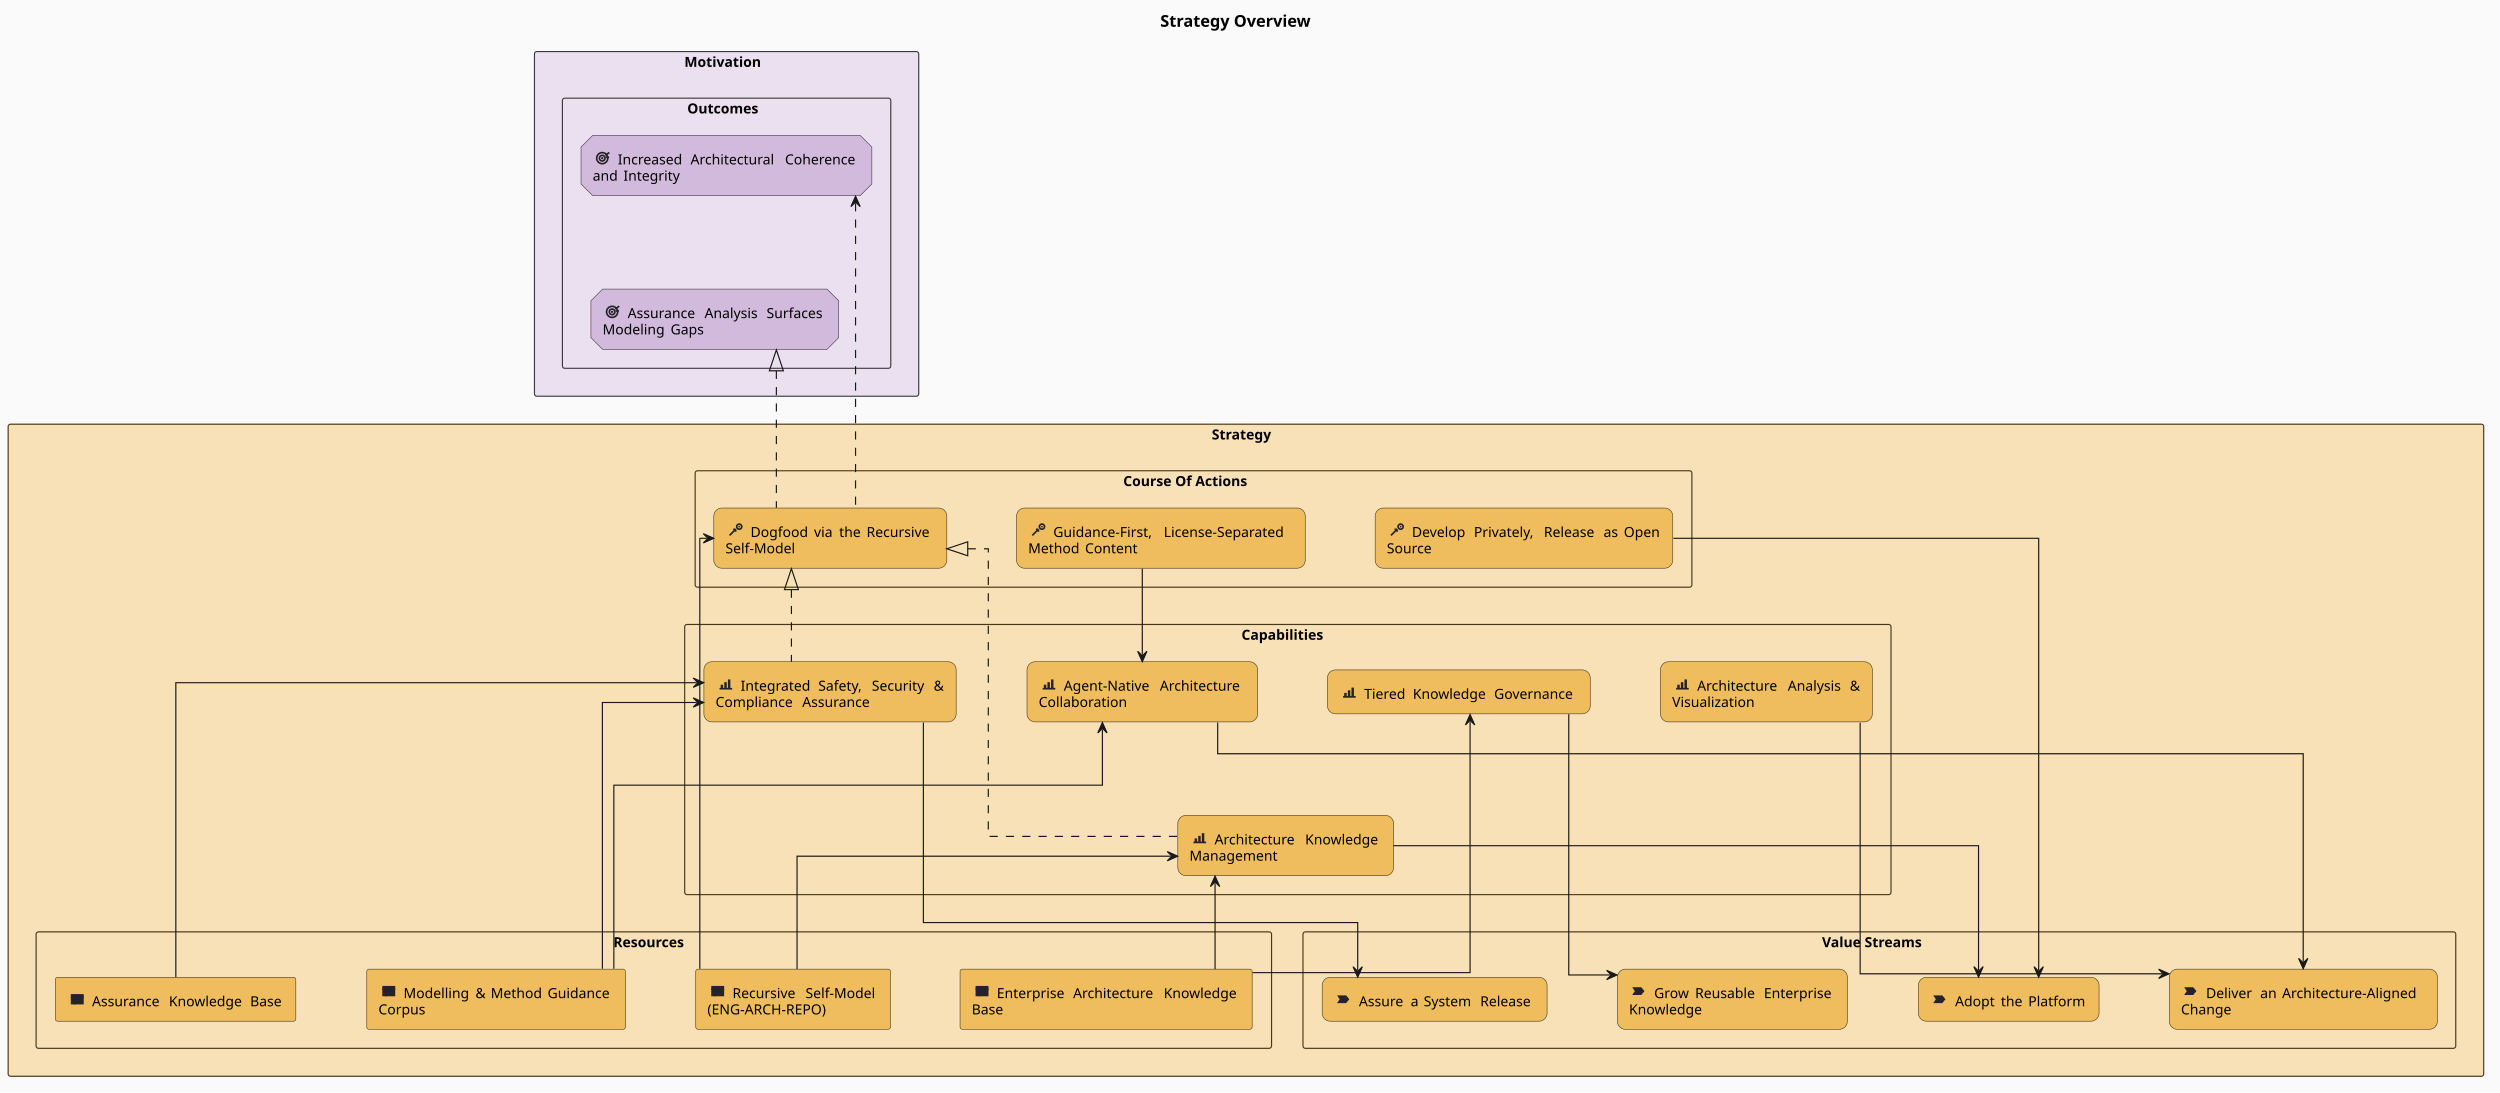
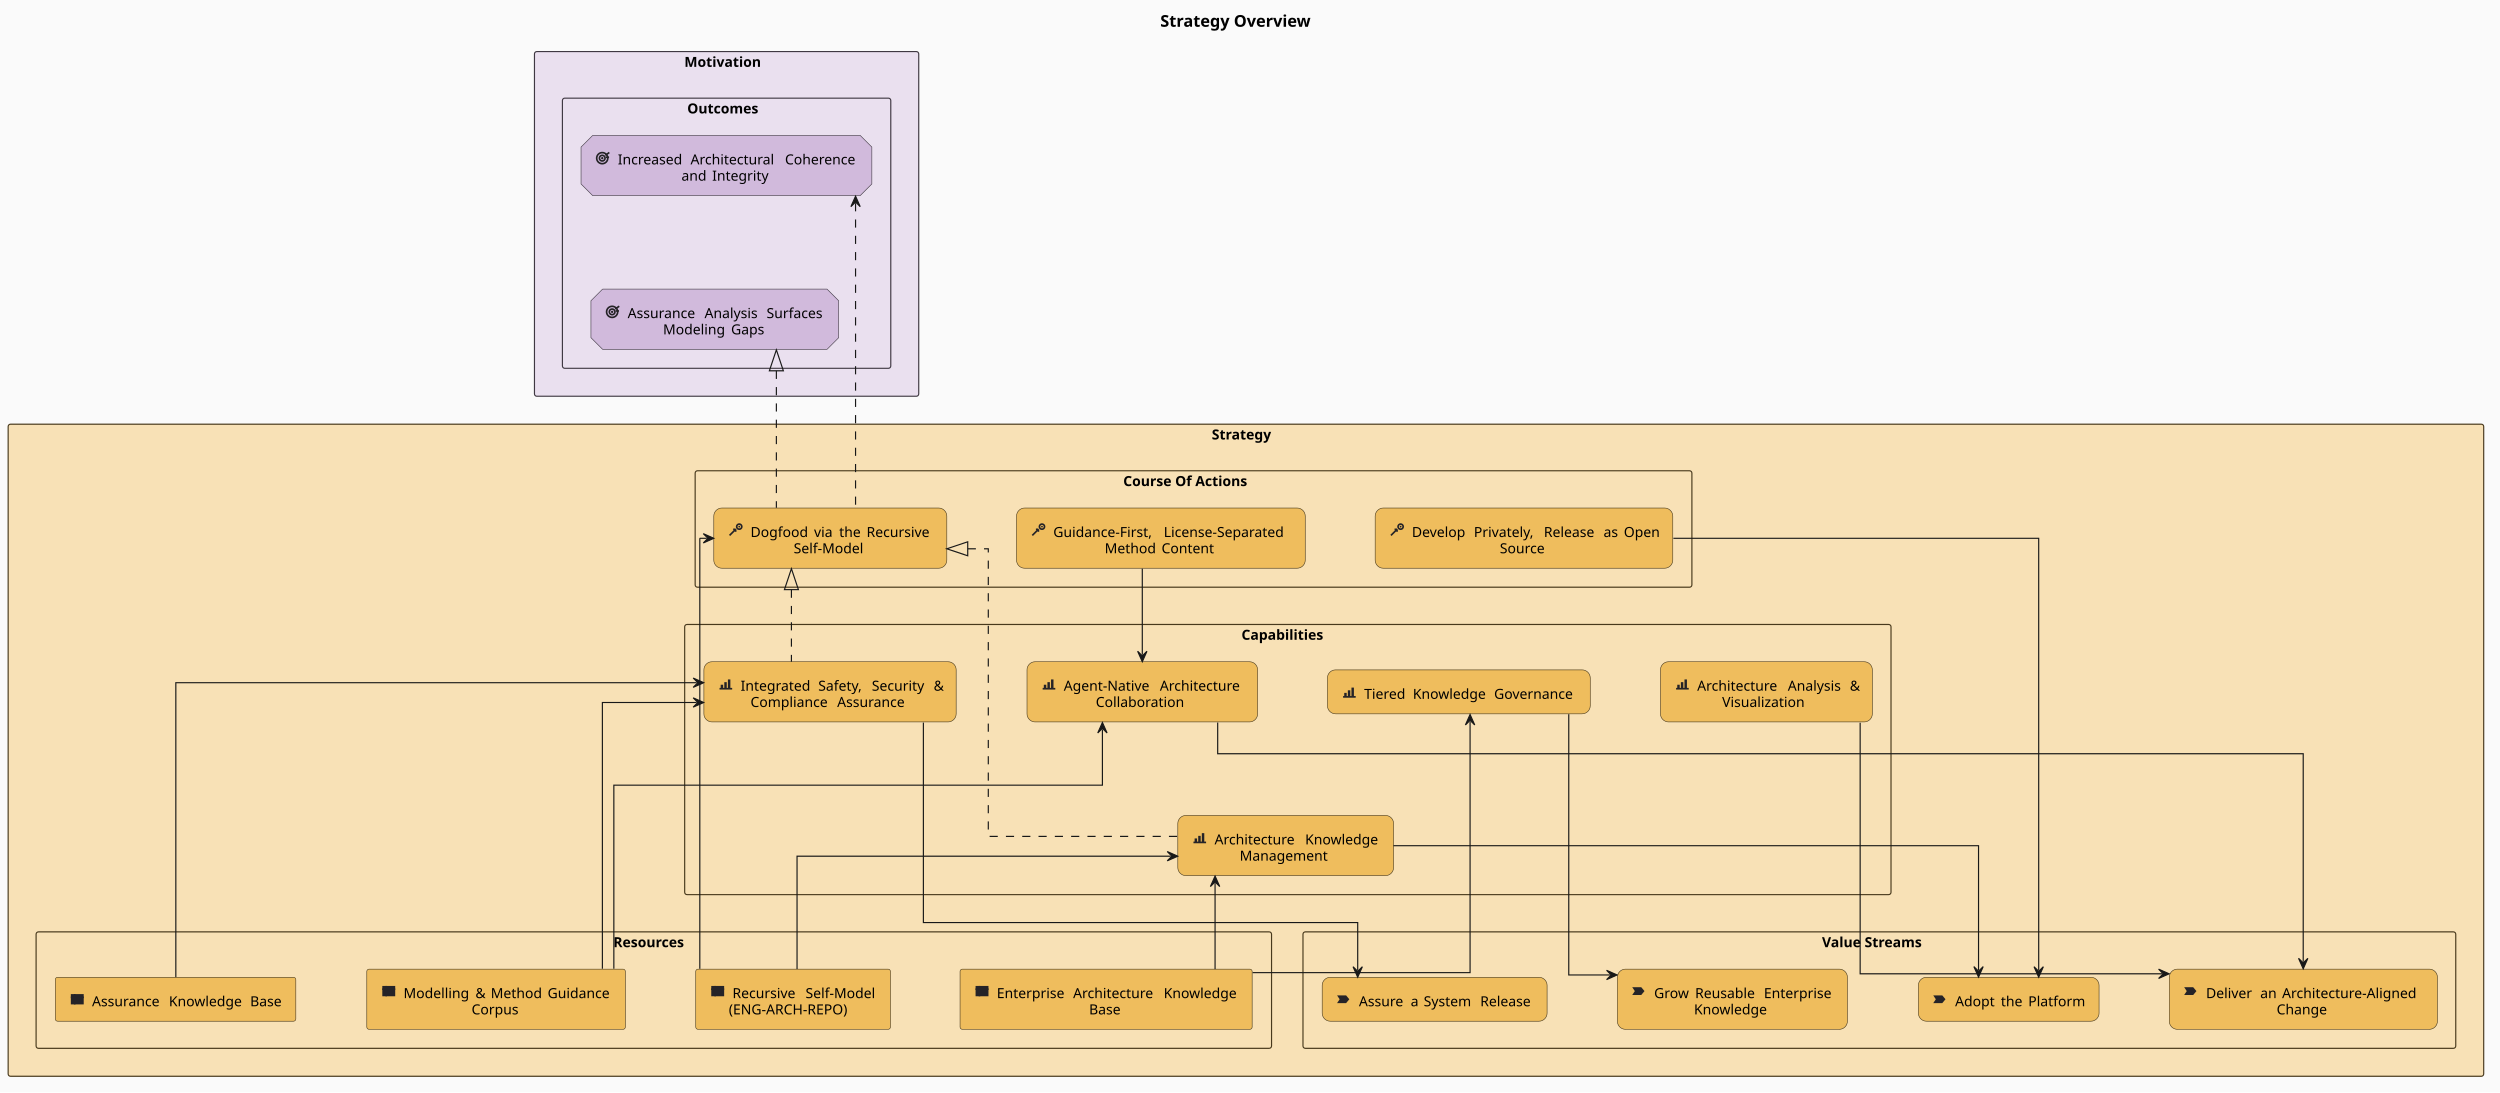
<svg xmlns="http://www.w3.org/2000/svg" contentStyleType="text/css" data-diagram-type="DESCRIPTION" height="938px" preserveAspectRatio="none" style="width:2147px;height:938px;background:#FAFAFA;" version="1.1" viewBox="0 0 2147 938" width="2147px" zoomAndPan="magnify">
  <defs />
  <g>
    <rect fill="#FAFAFA" height="938" style="stroke:none;stroke-width:1;" width="2147" x="0" y="0" />
-     <g class="title" data-source-line="205">
+     <g class="title" data-source-line="108">
      <text fill="#000000" font-family="sans-serif" font-size="14" font-weight="700" lengthAdjust="spacing" textLength="147.116" x="996.442" y="22.995">Strategy Overview</text>
    </g>
-     <g class="cluster" data-qualified-name="DOM_motivation" data-source-line="207" id="ent0002">
+     <g class="cluster" data-qualified-name="DOM_motivation" data-source-line="110" id="ent0002">
      <rect fill="#EAE0EF" height="296" rx="2" ry="2" style="stroke:#3F3842;stroke-width:1;" width="330" x="459" y="44.297" />
      <text fill="#000000" font-family="sans-serif" font-size="12" font-weight="700" lengthAdjust="spacing" textLength="72.592" x="587.704" y="57.435">Motivation</text>
    </g>
-     <g class="cluster" data-qualified-name="DOM_motivation.GRPT_motivation_1" data-source-line="208" id="ent0003">
+     <g class="cluster" data-qualified-name="DOM_motivation.GRPT_motivation_1" data-source-line="111" id="ent0003">
      <rect fill="#EAE0EF" height="232" rx="2" ry="2" style="stroke:#3F3842;stroke-width:1;" width="282" x="483" y="84.297" />
      <text fill="#000000" font-family="sans-serif" font-size="12" font-weight="700" lengthAdjust="spacing" textLength="67.623" x="590.188" y="97.436">Outcomes</text>
    </g>
-     <g class="cluster" data-qualified-name="DOM_strategy" data-source-line="216" id="ent0007">
+     <g class="cluster" data-qualified-name="DOM_strategy" data-source-line="119" id="ent0007">
      <rect fill="#F8E1B6" height="560" rx="2" ry="2" style="stroke:#48391C;stroke-width:1;" width="2126" x="7" y="364.297" />
      <text fill="#000000" font-family="sans-serif" font-size="12" font-weight="700" lengthAdjust="spacing" textLength="58.682" x="1040.659" y="377.435">Strategy</text>
    </g>
-     <g class="cluster" data-qualified-name="DOM_strategy.GRPT_strategy_1" data-source-line="217" id="ent0008">
+     <g class="cluster" data-qualified-name="DOM_strategy.GRPT_strategy_1" data-source-line="120" id="ent0008">
      <rect fill="#F8E1B6" height="100" rx="2" ry="2" style="stroke:#48391C;stroke-width:1;" width="856" x="597" y="404.297" />
      <text fill="#000000" font-family="sans-serif" font-size="12" font-weight="700" lengthAdjust="spacing" textLength="120.75" x="964.625" y="417.435">Course Of Actions</text>
    </g>
-     <g class="cluster" data-qualified-name="DOM_strategy.GRPT_strategy_2" data-source-line="225" id="ent0014">
+     <g class="cluster" data-qualified-name="DOM_strategy.GRPT_strategy_2" data-source-line="128" id="ent0014">
      <rect fill="#F8E1B6" height="232" rx="2" ry="2" style="stroke:#48391C;stroke-width:1;" width="1036" x="588" y="536.297" />
      <text fill="#000000" font-family="sans-serif" font-size="12" font-weight="700" lengthAdjust="spacing" textLength="79.652" x="1066.174" y="549.436">Capabilities</text>
    </g>
-     <g class="cluster" data-qualified-name="DOM_strategy.GRPT_strategy_3" data-source-line="237" id="ent0024">
+     <g class="cluster" data-qualified-name="DOM_strategy.GRPT_strategy_3" data-source-line="140" id="ent0024">
      <rect fill="#F8E1B6" height="100" rx="2" ry="2" style="stroke:#48391C;stroke-width:1;" width="1061" x="31" y="800.297" />
      <text fill="#000000" font-family="sans-serif" font-size="12" font-weight="700" lengthAdjust="spacing" textLength="69.621" x="526.689" y="813.436">Resources</text>
    </g>
-     <g class="cluster" data-qualified-name="DOM_strategy.GRPT_strategy_4" data-source-line="247" id="ent0032">
+     <g class="cluster" data-qualified-name="DOM_strategy.GRPT_strategy_4" data-source-line="150" id="ent0032">
      <rect fill="#F8E1B6" height="100" rx="2" ry="2" style="stroke:#48391C;stroke-width:1;" width="990" x="1119" y="800.297" />
      <text fill="#000000" font-family="sans-serif" font-size="12" font-weight="700" lengthAdjust="spacing" textLength="98.537" x="1564.731" y="813.436">Value Streams</text>
    </g>
-     <g class="entity" data-qualified-name="DOM_motivation.GRPT_motivation_1.OUT_LrpdG0" data-source-line="209" id="ent0004">
+     <g class="entity" data-qualified-name="DOM_motivation.GRPT_motivation_1.OUT_LrpdG0" data-source-line="112" id="ent0004">
      <path d="M509,116.297 L738.739,116.297 L748.739,126.297 L748.739,157.989 L738.739,167.989 L509,167.989 L499,157.989 L499,126.297 L509,116.297" fill="#D1BADC" style="stroke:#3F3842;stroke-width:0.5;" />
      <ellipse cx="517.197" cy="135.823" fill="none" rx="4.763" ry="4.763" style="stroke:#252327;stroke-width:1.44;" />
      <ellipse cx="517.197" cy="135.823" fill="none" rx="2.437" ry="2.437" style="stroke:#252327;stroke-width:1.44;" />
      <path d="M520.276,133.973 L519.434,132.799 L522.868,130.362 L523.71,131.536" fill="#252327" />
      <path d="M520.298,134.328 L523.068,134.328 L523.068,135.768 L520.298,135.768" fill="#252327" />
      <ellipse cx="517.197" cy="135.823" fill="#252327" rx="0.997" ry="0.997" style="stroke:none;stroke-width:1.44;" />
      <text fill="#000000" font-family="sans-serif" font-size="12" lengthAdjust="spacing" textLength="3.814" x="526.723" y="141.19"> </text>
      <text fill="#000000" font-family="sans-serif" font-size="12" lengthAdjust="spacing" textLength="58.664" x="530.538" y="141.19">Increased</text>
      <text fill="#000000" font-family="sans-serif" font-size="12" lengthAdjust="spacing" textLength="3.814" x="589.202" y="141.19"> </text>
      <text fill="#000000" font-family="sans-serif" font-size="12" lengthAdjust="spacing" textLength="77.297" x="593.016" y="141.19">Architectural</text>
      <text fill="#000000" font-family="sans-serif" font-size="12" lengthAdjust="spacing" textLength="3.814" x="670.313" y="141.19"> </text>
      <text fill="#000000" font-family="sans-serif" font-size="12" lengthAdjust="spacing" textLength="64.611" x="674.127" y="141.19">Coherence</text>
-       <text fill="#000000" font-family="sans-serif" font-size="12" lengthAdjust="spacing" textLength="22.576" x="509" y="155.159">and</text>
-       <text fill="#000000" font-family="sans-serif" font-size="12" lengthAdjust="spacing" textLength="3.814" x="531.576" y="155.159"> </text>
-       <text fill="#000000" font-family="sans-serif" font-size="12" lengthAdjust="spacing" textLength="50.924" x="535.391" y="155.159">Integrity</text>
-     </g>
-     <g class="entity" data-qualified-name="DOM_motivation.GRPT_motivation_1.OUT_Vhhne7" data-source-line="210" id="ent0005">
+       <text fill="#000000" font-family="sans-serif" font-size="12" lengthAdjust="spacing" textLength="22.576" x="585.212" y="155.159">and</text>
+       <text fill="#000000" font-family="sans-serif" font-size="12" lengthAdjust="spacing" textLength="3.814" x="607.788" y="155.159"> </text>
+       <text fill="#000000" font-family="sans-serif" font-size="12" lengthAdjust="spacing" textLength="50.924" x="611.603" y="155.159">Integrity</text>
+     </g>
+     <g class="entity" data-qualified-name="DOM_motivation.GRPT_motivation_1.OUT_Vhhne7" data-source-line="113" id="ent0005">
      <path d="M517.5,248.297 L710.266,248.297 L720.266,258.297 L720.266,289.989 L710.266,299.989 L517.5,299.989 L507.5,289.989 L507.5,258.297 L517.5,248.297" fill="#D1BADC" style="stroke:#3F3842;stroke-width:0.5;" />
      <ellipse cx="525.697" cy="267.823" fill="none" rx="4.763" ry="4.763" style="stroke:#252327;stroke-width:1.44;" />
      <ellipse cx="525.697" cy="267.823" fill="none" rx="2.437" ry="2.437" style="stroke:#252327;stroke-width:1.44;" />
      <path d="M528.776,265.973 L527.934,264.799 L531.368,262.362 L532.21,263.536" fill="#252327" />
      <path d="M528.798,266.328 L531.568,266.328 L531.568,267.768 L528.798,267.768" fill="#252327" />
      <ellipse cx="525.697" cy="267.823" fill="#252327" rx="0.997" ry="0.997" style="stroke:none;stroke-width:1.44;" />
      <text fill="#000000" font-family="sans-serif" font-size="12" lengthAdjust="spacing" textLength="3.814" x="535.223" y="273.19"> </text>
      <text fill="#000000" font-family="sans-serif" font-size="12" lengthAdjust="spacing" textLength="62.191" x="539.038" y="273.19">Assurance</text>
      <text fill="#000000" font-family="sans-serif" font-size="12" lengthAdjust="spacing" textLength="3.814" x="601.229" y="273.19"> </text>
      <text fill="#000000" font-family="sans-serif" font-size="12" lengthAdjust="spacing" textLength="49.441" x="605.043" y="273.19">Analysis</text>
      <text fill="#000000" font-family="sans-serif" font-size="12" lengthAdjust="spacing" textLength="3.814" x="654.485" y="273.19"> </text>
      <text fill="#000000" font-family="sans-serif" font-size="12" lengthAdjust="spacing" textLength="51.967" x="658.299" y="273.19">Surfaces</text>
-       <text fill="#000000" font-family="sans-serif" font-size="12" lengthAdjust="spacing" textLength="54.586" x="517.5" y="287.159">Modeling</text>
-       <text fill="#000000" font-family="sans-serif" font-size="12" lengthAdjust="spacing" textLength="3.814" x="572.086" y="287.159"> </text>
-       <text fill="#000000" font-family="sans-serif" font-size="12" lengthAdjust="spacing" textLength="30.521" x="575.9" y="287.159">Gaps</text>
-     </g>
-     <g class="entity" data-qualified-name="DOM_strategy.GRPT_strategy_1.COA_F9mwVZ" data-source-line="218" id="ent0009">
+       <text fill="#000000" font-family="sans-serif" font-size="12" lengthAdjust="spacing" textLength="54.586" x="569.422" y="287.159">Modeling</text>
+       <text fill="#000000" font-family="sans-serif" font-size="12" lengthAdjust="spacing" textLength="3.814" x="624.008" y="287.159"> </text>
+       <text fill="#000000" font-family="sans-serif" font-size="12" lengthAdjust="spacing" textLength="30.521" x="627.822" y="287.159">Gaps</text>
+     </g>
+     <g class="entity" data-qualified-name="DOM_strategy.GRPT_strategy_1.COA_F9mwVZ" data-source-line="121" id="ent0009">
      <rect fill="#EFBD5D" height="51.692" rx="7" ry="7" style="stroke:#48391C;stroke-width:0.5;" width="247.952" x="873" y="436.297" />
      <ellipse cx="894.852" cy="452.278" fill="none" rx="2.215" ry="2.215" style="stroke:#252327;stroke-width:1.44;" />
      <ellipse cx="894.852" cy="452.278" fill="#252327" rx="0.775" ry="0.775" style="stroke:none;stroke-width:1.44;" />
      <path d="M887.054,460.32 L886.035,459.301 L891.241,454.095 L892.26,455.114" fill="#252327" />
      <path d="M889.646,453.885 L891.751,453.885 L891.751,455.325 L889.646,455.325" fill="#252327" />
      <path d="M891.031,454.605 L891.031,456.709 L892.471,456.709 L892.471,454.605" fill="#252327" />
      <text fill="#000000" font-family="sans-serif" font-size="12" lengthAdjust="spacing" textLength="3.814" x="900.723" y="461.19"> </text>
      <text fill="#000000" font-family="sans-serif" font-size="12" lengthAdjust="spacing" textLength="91.066" x="904.538" y="461.19">Guidance-First,</text>
      <text fill="#000000" font-family="sans-serif" font-size="12" lengthAdjust="spacing" textLength="3.814" x="995.604" y="461.19"> </text>
      <text fill="#000000" font-family="sans-serif" font-size="12" lengthAdjust="spacing" textLength="111.533" x="999.418" y="461.19">License-Separated</text>
-       <text fill="#000000" font-family="sans-serif" font-size="12" lengthAdjust="spacing" textLength="45.006" x="883" y="475.159">Method</text>
-       <text fill="#000000" font-family="sans-serif" font-size="12" lengthAdjust="spacing" textLength="3.814" x="928.006" y="475.159"> </text>
-       <text fill="#000000" font-family="sans-serif" font-size="12" lengthAdjust="spacing" textLength="47.725" x="931.82" y="475.159">Content</text>
-     </g>
-     <g class="entity" data-qualified-name="DOM_strategy.GRPT_strategy_1.COA_FI0Xbj" data-source-line="219" id="ent0010">
+       <text fill="#000000" font-family="sans-serif" font-size="12" lengthAdjust="spacing" textLength="45.006" x="948.703" y="475.159">Method</text>
+       <text fill="#000000" font-family="sans-serif" font-size="12" lengthAdjust="spacing" textLength="3.814" x="993.709" y="475.159"> </text>
+       <text fill="#000000" font-family="sans-serif" font-size="12" lengthAdjust="spacing" textLength="47.725" x="997.524" y="475.159">Content</text>
+     </g>
+     <g class="entity" data-qualified-name="DOM_strategy.GRPT_strategy_1.COA_FI0Xbj" data-source-line="122" id="ent0010">
      <rect fill="#EFBD5D" height="51.692" rx="7" ry="7" style="stroke:#48391C;stroke-width:0.5;" width="200.116" x="613" y="436.297" />
      <ellipse cx="634.852" cy="452.278" fill="none" rx="2.215" ry="2.215" style="stroke:#252327;stroke-width:1.44;" />
      <ellipse cx="634.852" cy="452.278" fill="#252327" rx="0.775" ry="0.775" style="stroke:none;stroke-width:1.44;" />
      <path d="M627.054,460.32 L626.035,459.301 L631.241,454.095 L632.26,455.114" fill="#252327" />
      <path d="M629.646,453.885 L631.751,453.885 L631.751,455.325 L629.646,455.325" fill="#252327" />
      <path d="M631.031,454.605 L631.031,456.709 L632.471,456.709 L632.471,454.605" fill="#252327" />
      <text fill="#000000" font-family="sans-serif" font-size="12" lengthAdjust="spacing" textLength="3.814" x="640.723" y="461.19"> </text>
      <text fill="#000000" font-family="sans-serif" font-size="12" lengthAdjust="spacing" textLength="50.725" x="644.538" y="461.19">Dogfood</text>
      <text fill="#000000" font-family="sans-serif" font-size="12" lengthAdjust="spacing" textLength="3.814" x="695.262" y="461.19"> </text>
      <text fill="#000000" font-family="sans-serif" font-size="12" lengthAdjust="spacing" textLength="17.789" x="699.077" y="461.19">via</text>
      <text fill="#000000" font-family="sans-serif" font-size="12" lengthAdjust="spacing" textLength="3.814" x="716.866" y="461.19"> </text>
      <text fill="#000000" font-family="sans-serif" font-size="12" lengthAdjust="spacing" textLength="19.693" x="720.68" y="461.19">the</text>
      <text fill="#000000" font-family="sans-serif" font-size="12" lengthAdjust="spacing" textLength="3.814" x="740.374" y="461.19"> </text>
      <text fill="#000000" font-family="sans-serif" font-size="12" lengthAdjust="spacing" textLength="58.928" x="744.188" y="461.19">Recursive</text>
-       <text fill="#000000" font-family="sans-serif" font-size="12" lengthAdjust="spacing" textLength="62.918" x="623" y="475.159">Self-Model</text>
-     </g>
-     <g class="entity" data-qualified-name="DOM_strategy.GRPT_strategy_1.COA_jckOJG" data-source-line="220" id="ent0011">
+       <text fill="#000000" font-family="sans-serif" font-size="12" lengthAdjust="spacing" textLength="62.918" x="681.599" y="475.159">Self-Model</text>
+     </g>
+     <g class="entity" data-qualified-name="DOM_strategy.GRPT_strategy_1.COA_jckOJG" data-source-line="123" id="ent0011">
      <rect fill="#EFBD5D" height="51.692" rx="7" ry="7" style="stroke:#48391C;stroke-width:0.5;" width="255.575" x="1181" y="436.297" />
      <ellipse cx="1202.852" cy="452.278" fill="none" rx="2.215" ry="2.215" style="stroke:#252327;stroke-width:1.44;" />
      <ellipse cx="1202.852" cy="452.278" fill="#252327" rx="0.775" ry="0.775" style="stroke:none;stroke-width:1.44;" />
      <path d="M1195.054,460.32 L1194.035,459.301 L1199.241,454.095 L1200.26,455.114" fill="#252327" />
      <path d="M1197.646,453.885 L1199.751,453.885 L1199.751,455.325 L1197.646,455.325" fill="#252327" />
      <path d="M1199.031,454.605 L1199.031,456.709 L1200.471,456.709 L1200.471,454.605" fill="#252327" />
      <text fill="#000000" font-family="sans-serif" font-size="12" lengthAdjust="spacing" textLength="3.814" x="1208.723" y="461.19"> </text>
      <text fill="#000000" font-family="sans-serif" font-size="12" lengthAdjust="spacing" textLength="49.4" x="1212.537" y="461.19">Develop</text>
      <text fill="#000000" font-family="sans-serif" font-size="12" lengthAdjust="spacing" textLength="3.814" x="1261.938" y="461.19"> </text>
      <text fill="#000000" font-family="sans-serif" font-size="12" lengthAdjust="spacing" textLength="56.297" x="1265.752" y="461.19">Privately,</text>
      <text fill="#000000" font-family="sans-serif" font-size="12" lengthAdjust="spacing" textLength="3.814" x="1322.049" y="461.19"> </text>
      <text fill="#000000" font-family="sans-serif" font-size="12" lengthAdjust="spacing" textLength="47.426" x="1325.864" y="461.19">Release</text>
      <text fill="#000000" font-family="sans-serif" font-size="12" lengthAdjust="spacing" textLength="3.814" x="1373.29" y="461.19"> </text>
      <text fill="#000000" font-family="sans-serif" font-size="12" lengthAdjust="spacing" textLength="13.605" x="1377.104" y="461.19">as</text>
      <text fill="#000000" font-family="sans-serif" font-size="12" lengthAdjust="spacing" textLength="3.814" x="1390.709" y="461.19"> </text>
      <text fill="#000000" font-family="sans-serif" font-size="12" lengthAdjust="spacing" textLength="32.051" x="1394.524" y="461.19">Open</text>
-       <text fill="#000000" font-family="sans-serif" font-size="12" lengthAdjust="spacing" textLength="41.478" x="1191" y="475.159">Source</text>
-     </g>
-     <g class="entity" data-qualified-name="DOM_strategy.GRPT_strategy_2.CAP_0kQIHh" data-source-line="226" id="ent0015">
+       <text fill="#000000" font-family="sans-serif" font-size="12" lengthAdjust="spacing" textLength="41.478" x="1288.048" y="475.159">Source</text>
+     </g>
+     <g class="entity" data-qualified-name="DOM_strategy.GRPT_strategy_2.CAP_0kQIHh" data-source-line="129" id="ent0015">
      <rect fill="#EFBD5D" height="51.692" rx="7" ry="7" style="stroke:#48391C;stroke-width:0.5;" width="181.958" x="1426" y="568.297" />
      <path d="M1439.434,590.758 L1450.289,590.758 L1450.289,592.198 L1439.434,592.198" fill="#252327" />
      <path d="M1440.431,588.045 L1442.535,588.045 L1442.535,591.478 L1440.431,591.478" fill="#252327" />
      <path d="M1443.532,585.829 L1445.637,585.829 L1445.637,591.478 L1443.532,591.478" fill="#252327" />
      <path d="M1446.634,583.503 L1448.738,583.503 L1448.738,591.478 L1446.634,591.478" fill="#252327" />
      <text fill="#000000" font-family="sans-serif" font-size="12" lengthAdjust="spacing" textLength="3.814" x="1453.723" y="593.19"> </text>
      <text fill="#000000" font-family="sans-serif" font-size="12" lengthAdjust="spacing" textLength="73.992" x="1457.537" y="593.19">Architecture</text>
      <text fill="#000000" font-family="sans-serif" font-size="12" lengthAdjust="spacing" textLength="3.814" x="1531.53" y="593.19"> </text>
      <text fill="#000000" font-family="sans-serif" font-size="12" lengthAdjust="spacing" textLength="49.441" x="1535.344" y="593.19">Analysis</text>
      <text fill="#000000" font-family="sans-serif" font-size="12" lengthAdjust="spacing" textLength="3.814" x="1584.786" y="593.19"> </text>
      <text fill="#000000" font-family="sans-serif" font-size="12" lengthAdjust="spacing" textLength="9.357" x="1588.6" y="593.19">&amp;</text>
-       <text fill="#000000" font-family="sans-serif" font-size="12" lengthAdjust="spacing" textLength="76.061" x="1436" y="607.159">Visualization</text>
-     </g>
-     <g class="entity" data-qualified-name="DOM_strategy.GRPT_strategy_2.CAP_Eb_x83" data-source-line="227" id="ent0016">
+       <text fill="#000000" font-family="sans-serif" font-size="12" lengthAdjust="spacing" textLength="76.061" x="1478.948" y="607.159">Visualization</text>
+     </g>
+     <g class="entity" data-qualified-name="DOM_strategy.GRPT_strategy_2.CAP_Eb_x83" data-source-line="130" id="ent0016">
      <rect fill="#EFBD5D" height="51.692" rx="7" ry="7" style="stroke:#48391C;stroke-width:0.5;" width="216.657" x="604.5" y="568.297" />
      <path d="M617.934,590.758 L628.789,590.758 L628.789,592.198 L617.934,592.198" fill="#252327" />
      <path d="M618.931,588.045 L621.035,588.045 L621.035,591.478 L618.931,591.478" fill="#252327" />
      <path d="M622.032,585.829 L624.137,585.829 L624.137,591.478 L622.032,591.478" fill="#252327" />
      <path d="M625.134,583.503 L627.239,583.503 L627.239,591.478 L625.134,591.478" fill="#252327" />
      <text fill="#000000" font-family="sans-serif" font-size="12" lengthAdjust="spacing" textLength="3.814" x="632.223" y="593.19"> </text>
      <text fill="#000000" font-family="sans-serif" font-size="12" lengthAdjust="spacing" textLength="62.842" x="636.038" y="593.19">Integrated</text>
      <text fill="#000000" font-family="sans-serif" font-size="12" lengthAdjust="spacing" textLength="3.814" x="698.879" y="593.19"> </text>
      <text fill="#000000" font-family="sans-serif" font-size="12" lengthAdjust="spacing" textLength="42.199" x="702.694" y="593.19">Safety,</text>
      <text fill="#000000" font-family="sans-serif" font-size="12" lengthAdjust="spacing" textLength="3.814" x="744.893" y="593.19"> </text>
      <text fill="#000000" font-family="sans-serif" font-size="12" lengthAdjust="spacing" textLength="49.277" x="748.707" y="593.19">Security</text>
      <text fill="#000000" font-family="sans-serif" font-size="12" lengthAdjust="spacing" textLength="3.814" x="797.985" y="593.19"> </text>
      <text fill="#000000" font-family="sans-serif" font-size="12" lengthAdjust="spacing" textLength="9.357" x="801.799" y="593.19">&amp;</text>
-       <text fill="#000000" font-family="sans-serif" font-size="12" lengthAdjust="spacing" textLength="70.635" x="614.5" y="607.159">Compliance</text>
-       <text fill="#000000" font-family="sans-serif" font-size="12" lengthAdjust="spacing" textLength="3.814" x="685.135" y="607.159"> </text>
-       <text fill="#000000" font-family="sans-serif" font-size="12" lengthAdjust="spacing" textLength="62.191" x="688.949" y="607.159">Assurance</text>
-     </g>
-     <g class="entity" data-qualified-name="DOM_strategy.GRPT_strategy_2.CAP_FMvdNM" data-source-line="228" id="ent0017">
+       <text fill="#000000" font-family="sans-serif" font-size="12" lengthAdjust="spacing" textLength="70.635" x="644.508" y="607.159">Compliance</text>
+       <text fill="#000000" font-family="sans-serif" font-size="12" lengthAdjust="spacing" textLength="3.814" x="715.143" y="607.159"> </text>
+       <text fill="#000000" font-family="sans-serif" font-size="12" lengthAdjust="spacing" textLength="62.191" x="718.957" y="607.159">Assurance</text>
+     </g>
+     <g class="entity" data-qualified-name="DOM_strategy.GRPT_strategy_2.CAP_FMvdNM" data-source-line="131" id="ent0017">
      <rect fill="#EFBD5D" height="37.723" rx="7" ry="7" style="stroke:#48391C;stroke-width:0.5;" width="225.715" x="1140" y="575.297" />
      <path d="M1153.434,597.758 L1164.289,597.758 L1164.289,599.198 L1153.434,599.198" fill="#252327" />
      <path d="M1154.431,595.045 L1156.535,595.045 L1156.535,598.478 L1154.431,598.478" fill="#252327" />
      <path d="M1157.532,592.829 L1159.637,592.829 L1159.637,598.478 L1157.532,598.478" fill="#252327" />
      <path d="M1160.634,590.503 L1162.738,590.503 L1162.738,598.478 L1160.634,598.478" fill="#252327" />
      <text fill="#000000" font-family="sans-serif" font-size="12" lengthAdjust="spacing" textLength="3.814" x="1167.723" y="600.19"> </text>
      <text fill="#000000" font-family="sans-serif" font-size="12" lengthAdjust="spacing" textLength="37.98" x="1171.537" y="600.19">Tiered</text>
      <text fill="#000000" font-family="sans-serif" font-size="12" lengthAdjust="spacing" textLength="3.814" x="1209.518" y="600.19"> </text>
      <text fill="#000000" font-family="sans-serif" font-size="12" lengthAdjust="spacing" textLength="65.965" x="1213.332" y="600.19">Knowledge</text>
      <text fill="#000000" font-family="sans-serif" font-size="12" lengthAdjust="spacing" textLength="3.814" x="1279.297" y="600.19"> </text>
      <text fill="#000000" font-family="sans-serif" font-size="12" lengthAdjust="spacing" textLength="72.603" x="1283.112" y="600.19">Governance</text>
    </g>
-     <g class="entity" data-qualified-name="DOM_strategy.GRPT_strategy_2.CAP_db4AQh" data-source-line="229" id="ent0018">
+     <g class="entity" data-qualified-name="DOM_strategy.GRPT_strategy_2.CAP_db4AQh" data-source-line="132" id="ent0018">
      <rect fill="#EFBD5D" height="51.692" rx="7" ry="7" style="stroke:#48391C;stroke-width:0.5;" width="198.047" x="882" y="568.297" />
      <path d="M895.434,590.758 L906.289,590.758 L906.289,592.198 L895.434,592.198" fill="#252327" />
      <path d="M896.431,588.045 L898.535,588.045 L898.535,591.478 L896.431,591.478" fill="#252327" />
      <path d="M899.532,585.829 L901.637,585.829 L901.637,591.478 L899.532,591.478" fill="#252327" />
      <path d="M902.634,583.503 L904.739,583.503 L904.739,591.478 L902.634,591.478" fill="#252327" />
      <text fill="#000000" font-family="sans-serif" font-size="12" lengthAdjust="spacing" textLength="3.814" x="909.723" y="593.19"> </text>
      <text fill="#000000" font-family="sans-serif" font-size="12" lengthAdjust="spacing" textLength="78.703" x="913.538" y="593.19">Agent-Native</text>
      <text fill="#000000" font-family="sans-serif" font-size="12" lengthAdjust="spacing" textLength="3.814" x="992.241" y="593.19"> </text>
      <text fill="#000000" font-family="sans-serif" font-size="12" lengthAdjust="spacing" textLength="73.992" x="996.055" y="593.19">Architecture</text>
-       <text fill="#000000" font-family="sans-serif" font-size="12" lengthAdjust="spacing" textLength="79.975" x="892" y="607.159">Collaboration</text>
-     </g>
-     <g class="entity" data-qualified-name="DOM_strategy.GRPT_strategy_2.CAP_pLMHKe" data-source-line="230" id="ent0019">
+       <text fill="#000000" font-family="sans-serif" font-size="12" lengthAdjust="spacing" textLength="79.975" x="941.036" y="607.159">Collaboration</text>
+     </g>
+     <g class="entity" data-qualified-name="DOM_strategy.GRPT_strategy_2.CAP_pLMHKe" data-source-line="133" id="ent0019">
      <rect fill="#EFBD5D" height="51.692" rx="7" ry="7" style="stroke:#48391C;stroke-width:0.5;" width="185.309" x="1011.5" y="700.297" />
      <path d="M1024.934,722.758 L1035.789,722.758 L1035.789,724.198 L1024.934,724.198" fill="#252327" />
      <path d="M1025.931,720.045 L1028.035,720.045 L1028.035,723.478 L1025.931,723.478" fill="#252327" />
      <path d="M1029.032,717.829 L1031.137,717.829 L1031.137,723.478 L1029.032,723.478" fill="#252327" />
      <path d="M1032.134,715.503 L1034.238,715.503 L1034.238,723.478 L1032.134,723.478" fill="#252327" />
      <text fill="#000000" font-family="sans-serif" font-size="12" lengthAdjust="spacing" textLength="3.814" x="1039.223" y="725.19"> </text>
      <text fill="#000000" font-family="sans-serif" font-size="12" lengthAdjust="spacing" textLength="73.992" x="1043.037" y="725.19">Architecture</text>
      <text fill="#000000" font-family="sans-serif" font-size="12" lengthAdjust="spacing" textLength="3.814" x="1117.03" y="725.19"> </text>
      <text fill="#000000" font-family="sans-serif" font-size="12" lengthAdjust="spacing" textLength="65.965" x="1120.844" y="725.19">Knowledge</text>
-       <text fill="#000000" font-family="sans-serif" font-size="12" lengthAdjust="spacing" textLength="79.049" x="1021.5" y="739.159">Management</text>
-     </g>
-     <g class="entity" data-qualified-name="DOM_strategy.GRPT_strategy_3.RES_0mpHI_" data-source-line="238" id="ent0025">
+       <text fill="#000000" font-family="sans-serif" font-size="12" lengthAdjust="spacing" textLength="79.049" x="1064.63" y="739.159">Management</text>
+     </g>
+     <g class="entity" data-qualified-name="DOM_strategy.GRPT_strategy_3.RES_0mpHI_" data-source-line="141" id="ent0025">
      <rect fill="#EFBD5D" height="37.723" rx="2" ry="2" style="stroke:#48391C;stroke-width:0.5;" width="206.543" x="47.5" y="839.297" />
      <path d="M60.823,853.728 L71.9,853.728 L71.9,862.589 L60.823,862.589" fill="#252327" style="stroke:none;stroke-width:0.5;" />
      <path d="M60.823,855.777 L71.9,855.777 L71.9,857.217 L60.823,857.217" fill="#252327" />
      <path d="M63.426,853.728 L63.426,862.589 L64.866,862.589 L64.866,853.728" fill="#252327" />
      <text fill="#000000" font-family="sans-serif" font-size="12" lengthAdjust="spacing" textLength="3.814" x="75.223" y="864.19"> </text>
      <text fill="#000000" font-family="sans-serif" font-size="12" lengthAdjust="spacing" textLength="62.191" x="79.037" y="864.19">Assurance</text>
      <text fill="#000000" font-family="sans-serif" font-size="12" lengthAdjust="spacing" textLength="3.814" x="141.229" y="864.19"> </text>
      <text fill="#000000" font-family="sans-serif" font-size="12" lengthAdjust="spacing" textLength="65.965" x="145.043" y="864.19">Knowledge</text>
      <text fill="#000000" font-family="sans-serif" font-size="12" lengthAdjust="spacing" textLength="3.814" x="211.008" y="864.19"> </text>
      <text fill="#000000" font-family="sans-serif" font-size="12" lengthAdjust="spacing" textLength="29.221" x="214.823" y="864.19">Base</text>
    </g>
-     <g class="entity" data-qualified-name="DOM_strategy.GRPT_strategy_3.RES_H7YRYJ" data-source-line="239" id="ent0026">
+     <g class="entity" data-qualified-name="DOM_strategy.GRPT_strategy_3.RES_H7YRYJ" data-source-line="142" id="ent0026">
      <rect fill="#EFBD5D" height="51.692" rx="2" ry="2" style="stroke:#48391C;stroke-width:0.5;" width="222.059" x="315" y="832.297" />
      <path d="M328.323,846.728 L339.4,846.728 L339.4,855.589 L328.323,855.589" fill="#252327" style="stroke:none;stroke-width:0.5;" />
      <path d="M328.323,848.777 L339.4,848.777 L339.4,850.217 L328.323,850.217" fill="#252327" />
      <path d="M330.926,846.728 L330.926,855.589 L332.366,855.589 L332.366,846.728" fill="#252327" />
      <text fill="#000000" font-family="sans-serif" font-size="12" lengthAdjust="spacing" textLength="3.814" x="342.723" y="857.19"> </text>
      <text fill="#000000" font-family="sans-serif" font-size="12" lengthAdjust="spacing" textLength="57.92" x="346.538" y="857.19">Modelling</text>
      <text fill="#000000" font-family="sans-serif" font-size="12" lengthAdjust="spacing" textLength="3.814" x="404.457" y="857.19"> </text>
      <text fill="#000000" font-family="sans-serif" font-size="12" lengthAdjust="spacing" textLength="9.357" x="408.272" y="857.19">&amp;</text>
      <text fill="#000000" font-family="sans-serif" font-size="12" lengthAdjust="spacing" textLength="3.814" x="417.629" y="857.19"> </text>
      <text fill="#000000" font-family="sans-serif" font-size="12" lengthAdjust="spacing" textLength="45.006" x="421.444" y="857.19">Method</text>
      <text fill="#000000" font-family="sans-serif" font-size="12" lengthAdjust="spacing" textLength="3.814" x="466.45" y="857.19"> </text>
      <text fill="#000000" font-family="sans-serif" font-size="12" lengthAdjust="spacing" textLength="56.795" x="470.264" y="857.19">Guidance</text>
-       <text fill="#000000" font-family="sans-serif" font-size="12" lengthAdjust="spacing" textLength="42.129" x="325" y="871.159">Corpus</text>
-     </g>
-     <g class="entity" data-qualified-name="DOM_strategy.GRPT_strategy_3.RES_JnWnY1" data-source-line="240" id="ent0027">
+       <text fill="#000000" font-family="sans-serif" font-size="12" lengthAdjust="spacing" textLength="42.129" x="404.965" y="871.159">Corpus</text>
+     </g>
+     <g class="entity" data-qualified-name="DOM_strategy.GRPT_strategy_3.RES_JnWnY1" data-source-line="143" id="ent0027">
      <rect fill="#EFBD5D" height="51.692" rx="2" ry="2" style="stroke:#48391C;stroke-width:0.5;" width="167.198" x="597.5" y="832.297" />
      <path d="M610.823,846.728 L621.9,846.728 L621.9,855.589 L610.823,855.589" fill="#252327" style="stroke:none;stroke-width:0.5;" />
      <path d="M610.823,848.777 L621.9,848.777 L621.9,850.217 L610.823,850.217" fill="#252327" />
      <path d="M613.426,846.728 L613.426,855.589 L614.866,855.589 L614.866,846.728" fill="#252327" />
      <text fill="#000000" font-family="sans-serif" font-size="12" lengthAdjust="spacing" textLength="3.814" x="625.223" y="857.19"> </text>
      <text fill="#000000" font-family="sans-serif" font-size="12" lengthAdjust="spacing" textLength="58.928" x="629.038" y="857.19">Recursive</text>
      <text fill="#000000" font-family="sans-serif" font-size="12" lengthAdjust="spacing" textLength="3.814" x="687.965" y="857.19"> </text>
      <text fill="#000000" font-family="sans-serif" font-size="12" lengthAdjust="spacing" textLength="62.918" x="691.78" y="857.19">Self-Model</text>
-       <text fill="#000000" font-family="sans-serif" font-size="12" lengthAdjust="spacing" textLength="110.432" x="607.5" y="871.159">(ENG-ARCH-REPO)</text>
-     </g>
-     <g class="entity" data-qualified-name="DOM_strategy.GRPT_strategy_3.RES_dz41en" data-source-line="241" id="ent0028">
+       <text fill="#000000" font-family="sans-serif" font-size="12" lengthAdjust="spacing" textLength="110.432" x="625.883" y="871.159">(ENG-ARCH-REPO)</text>
+     </g>
+     <g class="entity" data-qualified-name="DOM_strategy.GRPT_strategy_3.RES_dz41en" data-source-line="144" id="ent0028">
      <rect fill="#EFBD5D" height="51.692" rx="2" ry="2" style="stroke:#48391C;stroke-width:0.5;" width="250.852" x="824.5" y="832.297" />
      <path d="M837.823,846.728 L848.9,846.728 L848.9,855.589 L837.823,855.589" fill="#252327" style="stroke:none;stroke-width:0.5;" />
      <path d="M837.823,848.777 L848.9,848.777 L848.9,850.217 L837.823,850.217" fill="#252327" />
      <path d="M840.426,846.728 L840.426,855.589 L841.866,855.589 L841.866,846.728" fill="#252327" />
      <text fill="#000000" font-family="sans-serif" font-size="12" lengthAdjust="spacing" textLength="3.814" x="852.223" y="857.19"> </text>
      <text fill="#000000" font-family="sans-serif" font-size="12" lengthAdjust="spacing" textLength="61.728" x="856.038" y="857.19">Enterprise</text>
      <text fill="#000000" font-family="sans-serif" font-size="12" lengthAdjust="spacing" textLength="3.814" x="917.766" y="857.19"> </text>
      <text fill="#000000" font-family="sans-serif" font-size="12" lengthAdjust="spacing" textLength="73.992" x="921.581" y="857.19">Architecture</text>
      <text fill="#000000" font-family="sans-serif" font-size="12" lengthAdjust="spacing" textLength="3.814" x="995.573" y="857.19"> </text>
      <text fill="#000000" font-family="sans-serif" font-size="12" lengthAdjust="spacing" textLength="65.965" x="999.387" y="857.19">Knowledge</text>
-       <text fill="#000000" font-family="sans-serif" font-size="12" lengthAdjust="spacing" textLength="29.221" x="834.5" y="871.159">Base</text>
-     </g>
-     <g class="entity" data-qualified-name="DOM_strategy.GRPT_strategy_4.VS_VZ_P2h" data-source-line="248" id="ent0033">
+       <text fill="#000000" font-family="sans-serif" font-size="12" lengthAdjust="spacing" textLength="29.221" x="935.316" y="871.159">Base</text>
+     </g>
+     <g class="entity" data-qualified-name="DOM_strategy.GRPT_strategy_4.VS_VZ_P2h" data-source-line="151" id="ent0033">
      <rect fill="#EFBD5D" height="51.692" rx="7" ry="7" style="stroke:#48391C;stroke-width:0.5;" width="230.256" x="1863" y="832.297" />
      <path d="M1875.769,847.835 L1883.523,847.835 L1886.292,851.158 L1883.523,854.481 L1875.769,854.481 L1877.985,851.158" fill="#252327" style="stroke:none;stroke-width:0.5;" />
      <text fill="#000000" font-family="sans-serif" font-size="12" lengthAdjust="spacing" textLength="3.814" x="1890.723" y="857.19"> </text>
      <text fill="#000000" font-family="sans-serif" font-size="12" lengthAdjust="spacing" textLength="42.709" x="1894.537" y="857.19">Deliver</text>
      <text fill="#000000" font-family="sans-serif" font-size="12" lengthAdjust="spacing" textLength="3.814" x="1937.246" y="857.19"> </text>
      <text fill="#000000" font-family="sans-serif" font-size="12" lengthAdjust="spacing" textLength="14.959" x="1941.061" y="857.19">an</text>
      <text fill="#000000" font-family="sans-serif" font-size="12" lengthAdjust="spacing" textLength="3.814" x="1956.02" y="857.19"> </text>
      <text fill="#000000" font-family="sans-serif" font-size="12" lengthAdjust="spacing" textLength="123.422" x="1959.834" y="857.19">Architecture-Aligned</text>
-       <text fill="#000000" font-family="sans-serif" font-size="12" lengthAdjust="spacing" textLength="45.943" x="1873" y="871.159">Change</text>
-     </g>
-     <g class="entity" data-qualified-name="DOM_strategy.GRPT_strategy_4.VS_fK25Bo" data-source-line="249" id="ent0034">
+       <text fill="#000000" font-family="sans-serif" font-size="12" lengthAdjust="spacing" textLength="45.943" x="1955.157" y="871.159">Change</text>
+     </g>
+     <g class="entity" data-qualified-name="DOM_strategy.GRPT_strategy_4.VS_fK25Bo" data-source-line="152" id="ent0034">
      <rect fill="#EFBD5D" height="37.723" rx="7" ry="7" style="stroke:#48391C;stroke-width:0.5;" width="193.143" x="1135.5" y="839.297" />
      <path d="M1148.269,854.835 L1156.023,854.835 L1158.792,858.158 L1156.023,861.481 L1148.269,861.481 L1150.485,858.158" fill="#252327" style="stroke:none;stroke-width:0.5;" />
      <text fill="#000000" font-family="sans-serif" font-size="12" lengthAdjust="spacing" textLength="3.814" x="1163.223" y="864.19"> </text>
      <text fill="#000000" font-family="sans-serif" font-size="12" lengthAdjust="spacing" textLength="40.635" x="1167.037" y="864.19">Assure</text>
      <text fill="#000000" font-family="sans-serif" font-size="12" lengthAdjust="spacing" textLength="3.814" x="1207.672" y="864.19"> </text>
      <text fill="#000000" font-family="sans-serif" font-size="12" lengthAdjust="spacing" textLength="7.354" x="1211.487" y="864.19">a</text>
      <text fill="#000000" font-family="sans-serif" font-size="12" lengthAdjust="spacing" textLength="3.814" x="1218.84" y="864.19"> </text>
      <text fill="#000000" font-family="sans-serif" font-size="12" lengthAdjust="spacing" textLength="44.748" x="1222.655" y="864.19">System</text>
      <text fill="#000000" font-family="sans-serif" font-size="12" lengthAdjust="spacing" textLength="3.814" x="1267.403" y="864.19"> </text>
      <text fill="#000000" font-family="sans-serif" font-size="12" lengthAdjust="spacing" textLength="47.426" x="1271.217" y="864.19">Release</text>
    </g>
-     <g class="entity" data-qualified-name="DOM_strategy.GRPT_strategy_4.VS_klQ_6_" data-source-line="250" id="ent0035">
+     <g class="entity" data-qualified-name="DOM_strategy.GRPT_strategy_4.VS_klQ_6_" data-source-line="153" id="ent0035">
      <rect fill="#EFBD5D" height="37.723" rx="7" ry="7" style="stroke:#48391C;stroke-width:0.5;" width="155.168" x="1647.5" y="839.297" />
      <path d="M1660.269,854.835 L1668.023,854.835 L1670.792,858.158 L1668.023,861.481 L1660.269,861.481 L1662.485,858.158" fill="#252327" style="stroke:none;stroke-width:0.5;" />
      <text fill="#000000" font-family="sans-serif" font-size="12" lengthAdjust="spacing" textLength="3.814" x="1675.223" y="864.19"> </text>
      <text fill="#000000" font-family="sans-serif" font-size="12" lengthAdjust="spacing" textLength="35.49" x="1679.037" y="864.19">Adopt</text>
      <text fill="#000000" font-family="sans-serif" font-size="12" lengthAdjust="spacing" textLength="3.814" x="1714.528" y="864.19"> </text>
      <text fill="#000000" font-family="sans-serif" font-size="12" lengthAdjust="spacing" textLength="19.693" x="1718.342" y="864.19">the</text>
      <text fill="#000000" font-family="sans-serif" font-size="12" lengthAdjust="spacing" textLength="3.814" x="1738.036" y="864.19"> </text>
      <text fill="#000000" font-family="sans-serif" font-size="12" lengthAdjust="spacing" textLength="50.818" x="1741.85" y="864.19">Platform</text>
    </g>
-     <g class="entity" data-qualified-name="DOM_strategy.GRPT_strategy_4.VS_vEQEgh" data-source-line="251" id="ent0036">
+     <g class="entity" data-qualified-name="DOM_strategy.GRPT_strategy_4.VS_vEQEgh" data-source-line="154" id="ent0036">
      <rect fill="#EFBD5D" height="51.692" rx="7" ry="7" style="stroke:#48391C;stroke-width:0.5;" width="197.549" x="1389" y="832.297" />
      <path d="M1401.769,847.835 L1409.523,847.835 L1412.292,851.158 L1409.523,854.481 L1401.769,854.481 L1403.985,851.158" fill="#252327" style="stroke:none;stroke-width:0.5;" />
      <text fill="#000000" font-family="sans-serif" font-size="12" lengthAdjust="spacing" textLength="3.814" x="1416.723" y="857.19"> </text>
      <text fill="#000000" font-family="sans-serif" font-size="12" lengthAdjust="spacing" textLength="31.389" x="1420.537" y="857.19">Grow</text>
      <text fill="#000000" font-family="sans-serif" font-size="12" lengthAdjust="spacing" textLength="3.814" x="1451.926" y="857.19"> </text>
      <text fill="#000000" font-family="sans-serif" font-size="12" lengthAdjust="spacing" textLength="55.266" x="1455.741" y="857.19">Reusable</text>
      <text fill="#000000" font-family="sans-serif" font-size="12" lengthAdjust="spacing" textLength="3.814" x="1511.006" y="857.19"> </text>
      <text fill="#000000" font-family="sans-serif" font-size="12" lengthAdjust="spacing" textLength="61.728" x="1514.821" y="857.19">Enterprise</text>
-       <text fill="#000000" font-family="sans-serif" font-size="12" lengthAdjust="spacing" textLength="65.965" x="1399" y="871.159">Knowledge</text>
-     </g>
-     <g class="link" data-entity-1="ent0019" data-entity-2="ent0027" data-link-type="dependency" data-source-line="260" id="lnk41">
+       <text fill="#000000" font-family="sans-serif" font-size="12" lengthAdjust="spacing" textLength="65.965" x="1454.792" y="871.159">Knowledge</text>
+     </g>
+     <g class="link" data-entity-1="ent0019" data-entity-2="ent0027" data-link-type="dependency" data-source-line="163" id="lnk41">
      <path d="M1005.42,735.297 C881.88,735.297 684.5,735.297 684.5,735.297 C684.5,735.297 684.5,796.107 684.5,832.207" fill="none" id="CAP_pLMHKe-backto-RES_JnWnY1" style="stroke:#181818;stroke-width:1;" />
      <polygon fill="#181818" points="1011.42,735.297,1002.42,731.297,1006.42,735.297,1002.42,739.297,1011.42,735.297" style="stroke:#181818;stroke-width:1;" />
    </g>
-     <g class="link" data-entity-1="ent0019" data-entity-2="ent0028" data-link-type="dependency" data-source-line="261" id="lnk43">
+     <g class="link" data-entity-1="ent0019" data-entity-2="ent0028" data-link-type="dependency" data-source-line="164" id="lnk43">
      <path d="M1043.5,758.377 C1043.5,781.517 1043.5,809.147 1043.5,832.277" fill="none" id="CAP_pLMHKe-backto-RES_dz41en" style="stroke:#181818;stroke-width:1;" />
      <polygon fill="#181818" points="1043.5,752.377,1039.5,761.377,1043.5,757.377,1047.5,761.377,1043.5,752.377" style="stroke:#181818;stroke-width:1;" />
    </g>
-     <g class="link" data-entity-1="ent0010" data-entity-2="ent0019" data-link-type="extension" data-source-line="262" id="lnk45">
+     <g class="link" data-entity-1="ent0010" data-entity-2="ent0019" data-link-type="extension" data-source-line="165" id="lnk45">
      <path d="M831.08,471.297 C851.43,471.297 848.75,471.297 848.75,471.297 C848.75,471.297 848.75,718.297 848.75,718.297 C848.75,718.297 938.44,718.297 1011.49,718.297" fill="none" id="COA_FI0Xbj-backto-CAP_pLMHKe" style="stroke:#181818;stroke-width:1;stroke-dasharray:7,7;" />
      <polygon fill="none" points="813.08,471.297,831.08,477.297,831.08,465.297,813.08,471.297" style="stroke:#181818;stroke-width:1;" />
    </g>
-     <g class="link" data-entity-1="ent0019" data-entity-2="ent0035" data-link-type="dependency" data-source-line="263" id="lnk46">
+     <g class="link" data-entity-1="ent0019" data-entity-2="ent0035" data-link-type="dependency" data-source-line="166" id="lnk46">
      <path d="M1196.67,726.297 C1363.95,726.297 1699.17,726.297 1699.17,726.297 C1699.17,726.297 1699.17,796.497 1699.17,833.107" fill="none" id="CAP_pLMHKe-to-VS_klQ_6_" style="stroke:#181818;stroke-width:1;" />
      <polygon fill="#181818" points="1699.17,839.107,1703.17,830.107,1699.17,834.107,1695.17,830.107,1699.17,839.107" style="stroke:#181818;stroke-width:1;" />
    </g>
-     <g class="link" data-entity-1="ent0009" data-entity-2="ent0018" data-link-type="dependency" data-source-line="264" id="lnk47">
+     <g class="link" data-entity-1="ent0009" data-entity-2="ent0018" data-link-type="dependency" data-source-line="167" id="lnk47">
      <path d="M981,488.377 C981,511.517 981,539.147 981,562.277" fill="none" id="COA_F9mwVZ-to-CAP_db4AQh" style="stroke:#181818;stroke-width:1;" />
      <polygon fill="#181818" points="981,568.277,985,559.277,981,563.277,977,559.277,981,568.277" style="stroke:#181818;stroke-width:1;" />
    </g>
-     <g class="link" data-entity-1="ent0018" data-entity-2="ent0026" data-link-type="dependency" data-source-line="265" id="lnk49">
+     <g class="link" data-entity-1="ent0018" data-entity-2="ent0026" data-link-type="dependency" data-source-line="168" id="lnk49">
      <path d="M946.75,626.487 C946.75,649.827 946.75,674.297 946.75,674.297 C946.75,674.297 527.17,674.297 527.17,674.297 C527.17,674.297 527.17,781.057 527.17,831.937" fill="none" id="CAP_db4AQh-backto-RES_H7YRYJ" style="stroke:#181818;stroke-width:1;" />
      <polygon fill="#181818" points="946.75,620.487,942.75,629.487,946.75,625.487,950.75,629.487,946.75,620.487" style="stroke:#181818;stroke-width:1;" />
    </g>
-     <g class="link" data-entity-1="ent0018" data-entity-2="ent0033" data-link-type="dependency" data-source-line="266" id="lnk50">
+     <g class="link" data-entity-1="ent0018" data-entity-2="ent0033" data-link-type="dependency" data-source-line="169" id="lnk50">
      <path d="M1045.75,620.487 C1045.75,633.837 1045.75,647.297 1045.75,647.297 C1045.75,647.297 1978,647.297 1978,647.297 C1978,647.297 1978,769.437 1978,825.997" fill="none" id="CAP_db4AQh-to-VS_VZ_P2h" style="stroke:#181818;stroke-width:1;" />
      <polygon fill="#181818" points="1978,831.997,1982,822.997,1978,826.997,1974,822.997,1978,831.997" style="stroke:#181818;stroke-width:1;" />
    </g>
-     <g class="link" data-entity-1="ent0017" data-entity-2="ent0028" data-link-type="dependency" data-source-line="267" id="lnk52">
+     <g class="link" data-entity-1="ent0017" data-entity-2="ent0028" data-link-type="dependency" data-source-line="170" id="lnk52">
      <path d="M1262.5,619.607 C1262.5,676.797 1262.5,835.297 1262.5,835.297 C1262.5,835.297 1162.59,835.297 1075.75,835.297" fill="none" id="CAP_FMvdNM-backto-RES_dz41en" style="stroke:#181818;stroke-width:1;" />
      <polygon fill="#181818" points="1262.5,613.607,1258.5,622.607,1262.5,618.607,1266.5,622.607,1262.5,613.607" style="stroke:#181818;stroke-width:1;" />
    </g>
-     <g class="link" data-entity-1="ent0017" data-entity-2="ent0036" data-link-type="dependency" data-source-line="268" id="lnk53">
+     <g class="link" data-entity-1="ent0017" data-entity-2="ent0036" data-link-type="dependency" data-source-line="171" id="lnk53">
      <path d="M1347.25,613.367 C1347.25,670.647 1347.25,837.297 1347.25,837.297 C1347.25,837.297 1359.43,837.297 1382.72,837.297" fill="none" id="CAP_FMvdNM-to-VS_vEQEgh" style="stroke:#181818;stroke-width:1;" />
      <polygon fill="#181818" points="1388.72,837.297,1379.72,833.297,1383.72,837.297,1379.72,841.297,1388.72,837.297" style="stroke:#181818;stroke-width:1;" />
    </g>
-     <g class="link" data-entity-1="ent0016" data-entity-2="ent0025" data-link-type="dependency" data-source-line="269" id="lnk55">
+     <g class="link" data-entity-1="ent0016" data-entity-2="ent0025" data-link-type="dependency" data-source-line="172" id="lnk55">
      <path d="M598.31,586.297 C434.94,586.297 151,586.297 151,586.297 C151,586.297 151,777.257 151,839.167" fill="none" id="CAP_Eb_x83-backto-RES_0mpHI_" style="stroke:#181818;stroke-width:1;" />
      <polygon fill="#181818" points="604.31,586.297,595.31,582.297,599.31,586.297,595.31,590.297,604.31,586.297" style="stroke:#181818;stroke-width:1;" />
    </g>
-     <g class="link" data-entity-1="ent0016" data-entity-2="ent0026" data-link-type="dependency" data-source-line="270" id="lnk57">
+     <g class="link" data-entity-1="ent0016" data-entity-2="ent0026" data-link-type="dependency" data-source-line="173" id="lnk57">
      <path d="M598.3,603.297 C553.26,603.297 517.33,603.297 517.33,603.297 C517.33,603.297 517.33,766.817 517.33,831.967" fill="none" id="CAP_Eb_x83-backto-RES_H7YRYJ" style="stroke:#181818;stroke-width:1;" />
      <polygon fill="#181818" points="604.3,603.297,595.3,599.297,599.3,603.297,595.3,607.297,604.3,603.297" style="stroke:#181818;stroke-width:1;" />
    </g>
-     <g class="link" data-entity-1="ent0010" data-entity-2="ent0016" data-link-type="extension" data-source-line="271" id="lnk59">
+     <g class="link" data-entity-1="ent0010" data-entity-2="ent0016" data-link-type="extension" data-source-line="174" id="lnk59">
      <path d="M679.67,506.377 C679.67,529.517 679.67,545.147 679.67,568.277" fill="none" id="COA_FI0Xbj-backto-CAP_Eb_x83" style="stroke:#181818;stroke-width:1;stroke-dasharray:7,7;" />
      <polygon fill="none" points="679.67,488.377,673.67,506.377,685.67,506.377,679.67,488.377" style="stroke:#181818;stroke-width:1;" />
    </g>
-     <g class="link" data-entity-1="ent0016" data-entity-2="ent0034" data-link-type="dependency" data-source-line="272" id="lnk60">
+     <g class="link" data-entity-1="ent0016" data-entity-2="ent0034" data-link-type="dependency" data-source-line="175" id="lnk60">
      <path d="M793,620.587 C793,674.447 793,792.297 793,792.297 C793,792.297 1166,792.297 1166,792.297 C1166,792.297 1166,813.717 1166,833.207" fill="none" id="CAP_Eb_x83-to-VS_fK25Bo" style="stroke:#181818;stroke-width:1;" />
      <polygon fill="#181818" points="1166,839.207,1170,830.207,1166,834.207,1162,830.207,1166,839.207" style="stroke:#181818;stroke-width:1;" />
    </g>
-     <g class="link" data-entity-1="ent0015" data-entity-2="ent0033" data-link-type="dependency" data-source-line="273" id="lnk61">
+     <g class="link" data-entity-1="ent0015" data-entity-2="ent0033" data-link-type="dependency" data-source-line="176" id="lnk61">
      <path d="M1597.5,620.657 C1597.5,683.377 1597.5,836.297 1597.5,836.297 C1597.5,836.297 1744.81,836.297 1856.8,836.297" fill="none" id="CAP_0kQIHh-to-VS_VZ_P2h" style="stroke:#181818;stroke-width:1;" />
      <polygon fill="#181818" points="1862.8,836.297,1853.8,832.297,1857.8,836.297,1853.8,840.297,1862.8,836.297" style="stroke:#181818;stroke-width:1;" />
    </g>
-     <g class="link" data-entity-1="ent0011" data-entity-2="ent0035" data-link-type="dependency" data-source-line="274" id="lnk62">
+     <g class="link" data-entity-1="ent0011" data-entity-2="ent0035" data-link-type="dependency" data-source-line="177" id="lnk62">
      <path d="M1437.09,462.297 C1567.56,462.297 1750.83,462.297 1750.83,462.297 C1750.83,462.297 1750.83,754.097 1750.83,833.197" fill="none" id="COA_jckOJG-to-VS_klQ_6_" style="stroke:#181818;stroke-width:1;" />
      <polygon fill="#181818" points="1750.83,839.197,1754.83,830.197,1750.83,834.197,1746.83,830.197,1750.83,839.197" style="stroke:#181818;stroke-width:1;" />
    </g>
-     <g class="link" data-entity-1="ent0010" data-entity-2="ent0027" data-link-type="dependency" data-source-line="275" id="lnk64">
+     <g class="link" data-entity-1="ent0010" data-entity-2="ent0027" data-link-type="dependency" data-source-line="178" id="lnk64">
      <path d="M606.99,462.297 C599.62,462.297 601,462.297 601,462.297 C601,462.297 601,743.567 601,832.007" fill="none" id="COA_FI0Xbj-backto-RES_JnWnY1" style="stroke:#181818;stroke-width:1;" />
      <polygon fill="#181818" points="612.99,462.297,603.99,458.297,607.99,462.297,603.99,466.297,612.99,462.297" style="stroke:#181818;stroke-width:1;" />
    </g>
-     <g class="link" data-entity-1="ent0004" data-entity-2="ent0010" data-link-type="dependency" data-source-line="276" id="lnk66">
+     <g class="link" data-entity-1="ent0004" data-entity-2="ent0010" data-link-type="dependency" data-source-line="179" id="lnk66">
      <path d="M734.75,174.487 C734.75,234.637 734.75,376.127 734.75,436.197" fill="none" id="OUT_LrpdG0-backto-COA_FI0Xbj" style="stroke:#181818;stroke-width:1;stroke-dasharray:7,7;" />
      <polygon fill="#181818" points="734.75,168.487,730.75,177.487,734.75,173.487,738.75,177.487,734.75,168.487" style="stroke:#181818;stroke-width:1;" />
    </g>
-     <g class="link" data-entity-1="ent0005" data-entity-2="ent0010" data-link-type="extension" data-source-line="277" id="lnk68">
+     <g class="link" data-entity-1="ent0005" data-entity-2="ent0010" data-link-type="extension" data-source-line="180" id="lnk68">
      <path d="M666.75,318.437 C666.75,354.257 666.75,400.217 666.75,436.077" fill="none" id="OUT_Vhhne7-backto-COA_FI0Xbj" style="stroke:#181818;stroke-width:1;stroke-dasharray:7,7;" />
      <polygon fill="none" points="666.75,300.437,660.75,318.437,672.75,318.437,666.75,300.437" style="stroke:#181818;stroke-width:1;" />
    </g>
  </g>
</svg>
